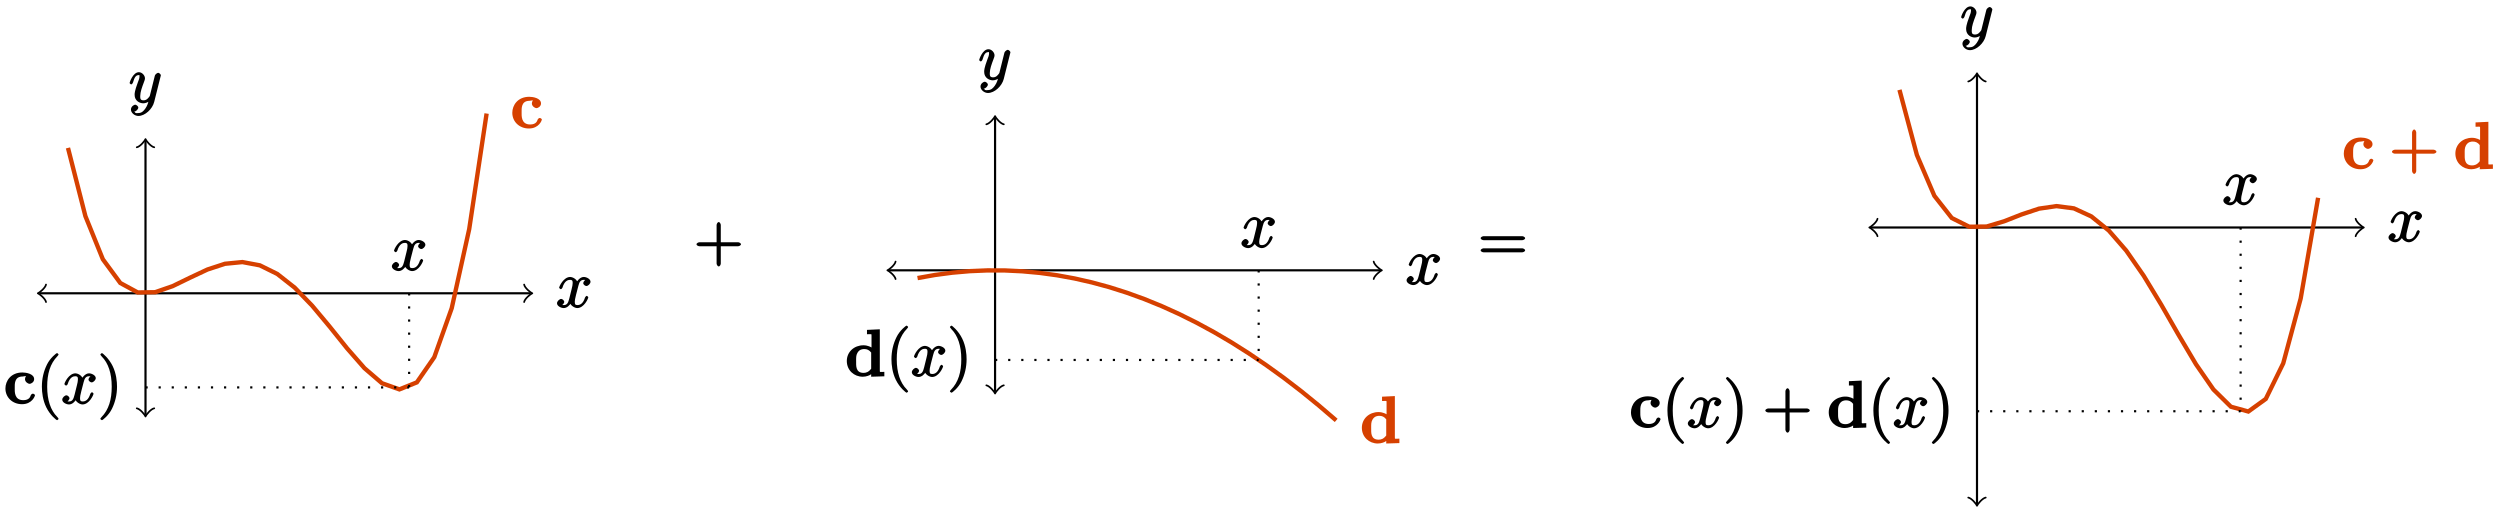
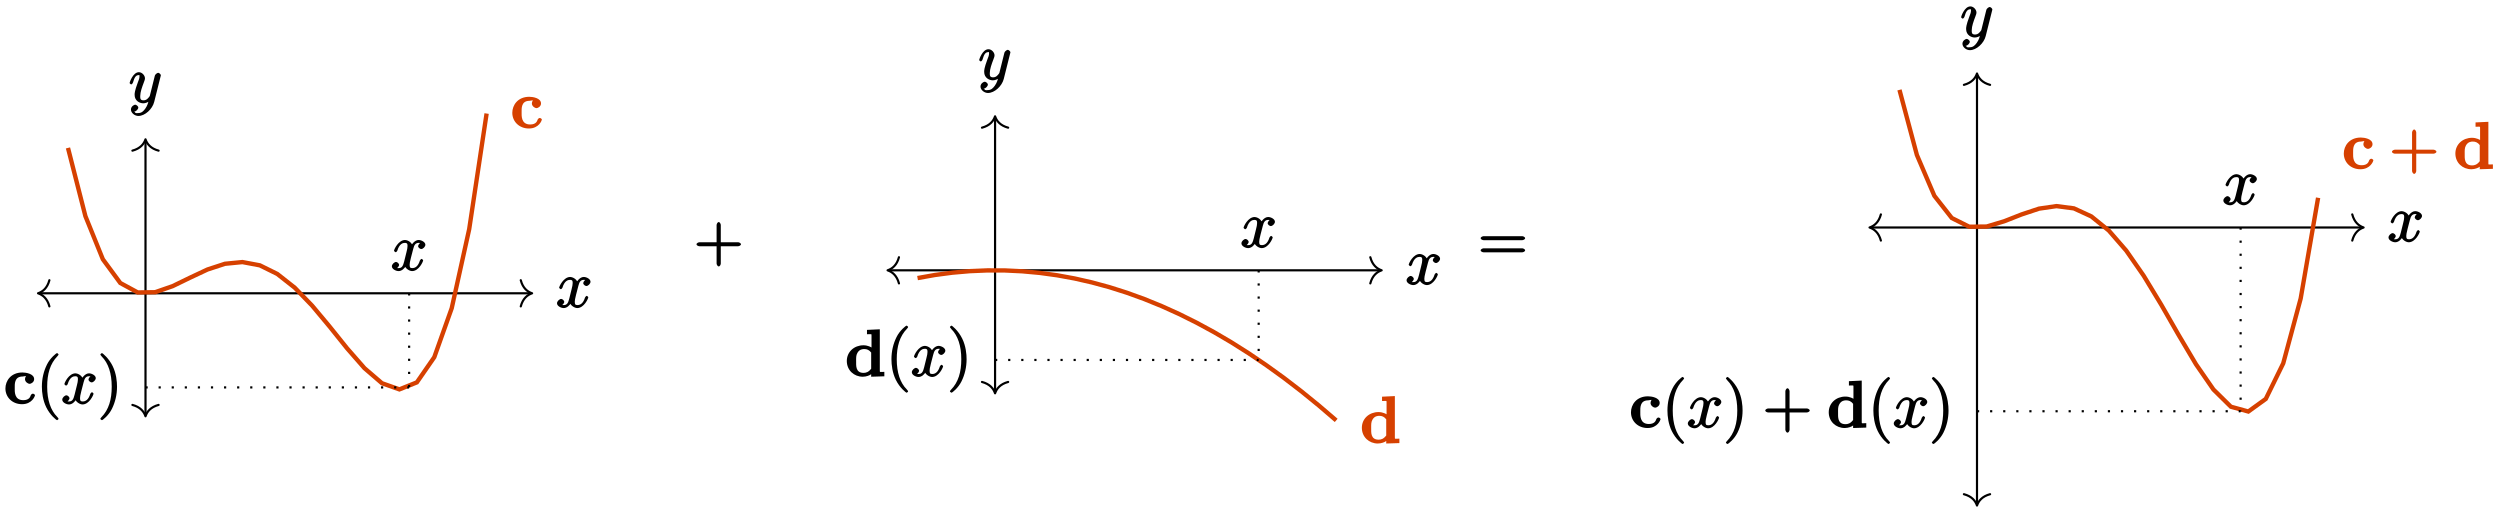
<svg xmlns="http://www.w3.org/2000/svg" xmlns:xlink="http://www.w3.org/1999/xlink" width="457pt" height="94pt" viewBox="0 0 457 94" version="1.1">
  <defs>
    <g>
      <symbol overflow="visible" id="glyph0-0">
        <path style="stroke:none;" d="" />
      </symbol>
      <symbol overflow="visible" id="glyph0-1">
        <path style="stroke:none;" d="M 5.672 -5.172 C 5.281 -5.109 4.969 -4.656 4.969 -4.438 C 4.969 -4.141 5.359 -3.906 5.531 -3.906 C 5.891 -3.906 6.297 -4.359 6.297 -4.688 C 6.297 -5.188 5.562 -5.562 5.062 -5.562 C 4.344 -5.562 3.766 -4.703 3.656 -4.469 L 3.984 -4.469 C 3.703 -5.359 2.812 -5.562 2.594 -5.562 C 1.375 -5.562 0.562 -3.844 0.562 -3.578 C 0.562 -3.531 0.781 -3.328 0.859 -3.328 C 0.953 -3.328 1.094 -3.438 1.156 -3.578 C 1.562 -4.922 2.219 -5.031 2.562 -5.031 C 3.094 -5.031 3.031 -4.672 3.031 -4.391 C 3.031 -4.125 2.969 -3.844 2.828 -3.281 L 2.422 -1.641 C 2.234 -0.922 2.062 -0.422 1.422 -0.422 C 1.359 -0.422 1.172 -0.375 0.922 -0.531 L 0.812 -0.281 C 1.25 -0.359 1.5 -0.859 1.5 -1 C 1.5 -1.25 1.156 -1.547 0.938 -1.547 C 0.641 -1.547 0.172 -1.141 0.172 -0.75 C 0.172 -0.25 0.891 0.125 1.406 0.125 C 1.984 0.125 2.5 -0.375 2.75 -0.859 L 2.469 -0.969 C 2.672 -0.266 3.438 0.125 3.875 0.125 C 5.094 0.125 5.891 -1.594 5.891 -1.859 C 5.891 -1.906 5.688 -2.109 5.625 -2.109 C 5.516 -2.109 5.328 -1.906 5.297 -1.812 C 4.969 -0.75 4.453 -0.422 3.906 -0.422 C 3.484 -0.422 3.422 -0.578 3.422 -1.062 C 3.422 -1.328 3.469 -1.516 3.656 -2.312 L 4.078 -3.938 C 4.25 -4.656 4.5 -5.031 5.062 -5.031 C 5.078 -5.031 5.297 -5.062 5.547 -4.906 Z M 5.672 -5.172 " />
      </symbol>
      <symbol overflow="visible" id="glyph0-2">
        <path style="stroke:none;" d="M 3.031 1.094 C 2.703 1.547 2.359 1.906 1.766 1.906 C 1.625 1.906 1.203 2.031 1.109 1.703 C 0.906 1.641 0.969 1.641 0.984 1.641 C 1.344 1.641 1.75 1.188 1.75 0.906 C 1.75 0.641 1.359 0.375 1.188 0.375 C 0.984 0.375 0.406 0.688 0.406 1.266 C 0.406 1.875 1.094 2.438 1.766 2.438 C 2.969 2.438 4.328 1.188 4.656 -0.125 L 5.828 -4.797 C 5.844 -4.859 5.875 -4.922 5.875 -5 C 5.875 -5.172 5.562 -5.453 5.391 -5.453 C 5.281 -5.453 4.859 -5.25 4.766 -4.891 L 3.891 -1.375 C 3.828 -1.156 3.875 -1.25 3.781 -1.109 C 3.531 -0.781 3.266 -0.422 2.688 -0.422 C 2.016 -0.422 2.109 -0.922 2.109 -1.25 C 2.109 -1.922 2.438 -2.844 2.766 -3.703 C 2.891 -4.047 2.969 -4.219 2.969 -4.453 C 2.969 -4.953 2.453 -5.562 1.859 -5.562 C 0.766 -5.562 0.156 -3.688 0.156 -3.578 C 0.156 -3.531 0.375 -3.328 0.453 -3.328 C 0.562 -3.328 0.734 -3.531 0.781 -3.688 C 1.062 -4.703 1.359 -5.031 1.828 -5.031 C 1.938 -5.031 1.969 -5.172 1.969 -4.781 C 1.969 -4.469 1.844 -4.125 1.656 -3.672 C 1.078 -2.109 1.078 -1.703 1.078 -1.422 C 1.078 -0.281 2.062 0.125 2.656 0.125 C 3 0.125 3.531 -0.031 3.844 -0.344 L 3.688 -0.516 C 3.516 0.141 3.438 0.5 3.031 1.094 Z M 3.031 1.094 " />
      </symbol>
      <symbol overflow="visible" id="glyph1-0">
        <path style="stroke:none;" d="" />
      </symbol>
      <symbol overflow="visible" id="glyph1-1">
        <path style="stroke:none;" d="M 5.719 -1.547 C 5.719 -1.688 5.469 -1.844 5.344 -1.844 C 5.156 -1.844 5 -1.672 4.938 -1.531 C 4.859 -1.297 4.672 -0.656 3.578 -0.656 C 1.891 -0.656 2.016 -2.312 2.016 -2.859 C 2.016 -3.562 1.906 -4.984 3.469 -4.984 C 3.547 -4.984 4.109 -5.109 4.109 -5.047 C 4.109 -5.031 4.141 -5.125 4.109 -5.109 C 4.078 -5.078 3.891 -4.797 3.891 -4.5 C 3.891 -4 4.438 -3.641 4.734 -3.641 C 4.984 -3.641 5.562 -3.938 5.562 -4.5 C 5.562 -5.484 4.062 -5.719 3.422 -5.719 C 1.297 -5.719 0.312 -4.172 0.312 -2.797 C 0.312 -1.172 1.594 0.078 3.344 0.078 C 5.219 0.078 5.719 -1.453 5.719 -1.547 Z M 5.719 -1.547 " />
      </symbol>
      <symbol overflow="visible" id="glyph1-2">
        <path style="stroke:none;" d="M 4 -8.344 L 4 -7.688 C 4.891 -7.688 4.828 -7.828 4.828 -7.359 L 4.828 -5.266 C 4.812 -5.281 4.188 -5.672 3.359 -5.672 C 1.656 -5.672 0.312 -4.469 0.312 -2.797 C 0.312 -1.094 1.641 0.078 3.234 0.078 C 3.891 0.078 4.547 -0.188 4.766 -0.391 L 4.766 0.078 L 7.172 0 L 7.172 -0.812 C 6.297 -0.812 6.344 -0.656 6.344 -1.125 L 6.344 -8.594 L 4 -8.484 Z M 4.812 -1.453 C 4.297 -0.734 3.797 -0.625 3.375 -0.625 C 1.891 -0.625 2.016 -1.984 2.016 -2.766 C 2.016 -3.328 1.984 -3.828 2.25 -4.281 C 2.625 -4.953 3.234 -4.984 3.5 -4.984 C 4 -4.984 4.406 -4.812 4.766 -4.344 L 4.766 -1.406 Z M 4.812 -1.453 " />
      </symbol>
      <symbol overflow="visible" id="glyph2-0">
        <path style="stroke:none;" d="" />
      </symbol>
      <symbol overflow="visible" id="glyph2-1">
        <path style="stroke:none;" d="M 4.047 2.766 C 4.047 2.719 4 2.594 3.797 2.391 C 2.594 1.188 1.969 -0.688 1.969 -3.125 C 1.969 -5.438 2.484 -7.328 3.875 -8.734 C 4 -8.844 4.047 -8.984 4.047 -9.016 C 4.047 -9.078 3.828 -9.266 3.781 -9.266 C 3.625 -9.266 2.516 -8.359 1.938 -7.188 C 1.328 -5.969 1 -4.594 1 -3.125 C 1 -2.062 1.172 -0.641 1.797 0.641 C 2.5 2.078 3.641 3 3.781 3 C 3.828 3 4.047 2.828 4.047 2.766 Z M 4.047 2.766 " />
      </symbol>
      <symbol overflow="visible" id="glyph2-2">
        <path style="stroke:none;" d="M 3.531 -3.125 C 3.531 -4.031 3.406 -5.516 2.734 -6.891 C 2.031 -8.328 0.891 -9.266 0.766 -9.266 C 0.719 -9.266 0.484 -9.078 0.484 -9.016 C 0.484 -8.984 0.531 -8.844 0.734 -8.641 C 1.938 -7.438 2.562 -5.562 2.562 -3.125 C 2.562 -0.812 2.047 1.078 0.656 2.484 C 0.531 2.594 0.484 2.719 0.484 2.766 C 0.484 2.828 0.719 3 0.766 3 C 0.922 3 2.016 2.109 2.594 0.938 C 3.203 -0.281 3.531 -1.688 3.531 -3.125 Z M 3.531 -3.125 " />
      </symbol>
      <symbol overflow="visible" id="glyph2-3">
        <path style="stroke:none;" d="M 4.766 -2.766 L 8.062 -2.766 C 8.234 -2.766 8.609 -2.906 8.609 -3.125 C 8.609 -3.344 8.25 -3.5 8.062 -3.5 L 4.922 -3.5 L 4.922 -6.641 C 4.922 -6.812 4.766 -7.188 4.547 -7.188 C 4.328 -7.188 4.156 -6.828 4.156 -6.641 L 4.156 -3.5 L 1.031 -3.5 C 0.859 -3.5 0.484 -3.344 0.484 -3.125 C 0.484 -2.906 0.844 -2.766 1.031 -2.766 L 4.156 -2.766 L 4.156 0.391 C 4.156 0.562 4.328 0.922 4.547 0.922 C 4.766 0.922 4.922 0.578 4.922 0.391 L 4.922 -2.766 Z M 4.766 -2.766 " />
      </symbol>
      <symbol overflow="visible" id="glyph3-0">
        <path style="stroke:none;" d="" />
      </symbol>
      <symbol overflow="visible" id="glyph3-1">
        <path style="stroke:none;" d="M 8.609 -3.125 C 8.609 -3.344 8.25 -3.5 8.062 -3.5 L 4.922 -3.5 L 4.922 -6.641 C 4.922 -6.812 4.766 -7.188 4.547 -7.188 C 4.328 -7.188 4.156 -6.828 4.156 -6.641 L 4.156 -3.5 L 1.031 -3.5 C 0.859 -3.5 0.484 -3.344 0.484 -3.125 C 0.484 -2.906 0.844 -2.766 1.031 -2.766 L 4.156 -2.766 L 4.156 0.391 C 4.156 0.562 4.328 0.922 4.547 0.922 C 4.766 0.922 4.922 0.578 4.922 0.391 L 4.922 -2.766 L 8.062 -2.766 C 8.234 -2.766 8.609 -2.906 8.609 -3.125 Z M 8.609 -3.125 " />
      </symbol>
      <symbol overflow="visible" id="glyph3-2">
        <path style="stroke:none;" d="M 8.609 -4.234 C 8.609 -4.453 8.25 -4.609 8.062 -4.609 L 1.031 -4.609 C 0.859 -4.609 0.484 -4.453 0.484 -4.25 C 0.484 -4.016 0.844 -3.875 1.031 -3.875 L 8.062 -3.875 C 8.234 -3.875 8.609 -4.016 8.609 -4.234 Z M 8.609 -2.016 C 8.609 -2.234 8.25 -2.391 8.062 -2.391 L 1.031 -2.391 C 0.859 -2.391 0.484 -2.234 0.484 -2.016 C 0.484 -1.797 0.844 -1.656 1.031 -1.656 L 8.062 -1.656 C 8.234 -1.656 8.609 -1.797 8.609 -2.016 Z M 8.609 -2.016 " />
      </symbol>
    </g>
  </defs>
  <g id="surface1">
-     <path style="fill:none;stroke-width:0.399;stroke-linecap:butt;stroke-linejoin:miter;stroke:rgb(0%,0%,0%);stroke-opacity:1;stroke-miterlimit:10;" d="M -19.383 0.002 L 70.41 0.002 " transform="matrix(1,0,0,-1,26.598,53.615)" />
-     <path style="fill:none;stroke-width:0.319;stroke-linecap:round;stroke-linejoin:round;stroke:rgb(0%,0%,0%);stroke-opacity:1;stroke-miterlimit:10;" d="M -1.197 1.596 C -1.095 0.994 -0.001 0.1 0.3 -0.002 C -0.001 -0.099 -1.095 -0.998 -1.197 -1.595 " transform="matrix(-1,0,0,1,7.21362,53.615)" />
-     <path style="fill:none;stroke-width:0.319;stroke-linecap:round;stroke-linejoin:round;stroke:rgb(0%,0%,0%);stroke-opacity:1;stroke-miterlimit:10;" d="M -1.194 1.595 C -1.097 0.998 0.001 0.099 0.298 0.002 C 0.001 -0.1 -1.097 -0.994 -1.194 -1.596 " transform="matrix(1,0,0,-1,97.00674,53.615)" />
+     <path style="fill:none;stroke-width:0.399;stroke-linecap:butt;stroke-linejoin:miter;stroke:rgb(0%,0%,0%);stroke-opacity:1;stroke-miterlimit:10;" d="M -19.446 0.002 L 70.468 0.002 " transform="matrix(1,0,0,-1,26.598,53.615)" />
+     <path style="fill:none;stroke-width:0.399;stroke-linecap:round;stroke-linejoin:round;stroke:rgb(0%,0%,0%);stroke-opacity:1;stroke-miterlimit:10;" d="M -2.073 2.393 C -1.694 0.955 -0.85 0.28 0.001 -0.002 C -0.85 -0.279 -1.694 -0.955 -2.073 -2.392 " transform="matrix(-1,0,0,1,6.95458,53.615)" />
+     <path style="fill:none;stroke-width:0.399;stroke-linecap:round;stroke-linejoin:round;stroke:rgb(0%,0%,0%);stroke-opacity:1;stroke-miterlimit:10;" d="M -2.07 2.392 C -1.695 0.955 -0.852 0.279 -0 0.002 C -0.852 -0.28 -1.695 -0.955 -2.07 -2.393 " transform="matrix(1,0,0,-1,97.26576,53.615)" />
    <g style="fill:rgb(0%,0%,0%);fill-opacity:1;">
      <use xlink:href="#glyph0-1" x="101.649" y="56.189" />
    </g>
-     <path style="fill:none;stroke-width:0.399;stroke-linecap:butt;stroke-linejoin:miter;stroke:rgb(0%,0%,0%);stroke-opacity:1;stroke-miterlimit:10;" d="M -0 -22.221 L -0 27.888 " transform="matrix(1,0,0,-1,26.598,53.615)" />
-     <path style="fill:none;stroke-width:0.319;stroke-linecap:round;stroke-linejoin:round;stroke:rgb(0%,0%,0%);stroke-opacity:1;stroke-miterlimit:10;" d="M -1.194 1.593 C -1.096 0.996 0.002 0.101 0.299 -0 C 0.002 -0.098 -1.096 -0.996 -1.194 -1.594 " transform="matrix(0,1,1,0,26.598,75.83424)" />
-     <path style="fill:none;stroke-width:0.319;stroke-linecap:round;stroke-linejoin:round;stroke:rgb(0%,0%,0%);stroke-opacity:1;stroke-miterlimit:10;" d="M -1.195 1.594 C -1.098 0.996 -0 0.098 0.301 0 C -0 -0.101 -1.098 -0.996 -1.195 -1.593 " transform="matrix(0,-1,-1,0,26.598,25.72648)" />
+     <path style="fill:none;stroke-width:0.399;stroke-linecap:butt;stroke-linejoin:miter;stroke:rgb(0%,0%,0%);stroke-opacity:1;stroke-miterlimit:10;" d="M -0 -22.28 L -0 27.947 " transform="matrix(1,0,0,-1,26.598,53.615)" />
+     <path style="fill:none;stroke-width:0.399;stroke-linecap:round;stroke-linejoin:round;stroke:rgb(0%,0%,0%);stroke-opacity:1;stroke-miterlimit:10;" d="M -2.074 2.39 C -1.695 0.957 -0.851 0.277 0 -0 C -0.851 -0.278 -1.695 -0.957 -2.074 -2.391 " transform="matrix(0,1,1,0,26.598,76.09326)" />
+     <path style="fill:none;stroke-width:0.399;stroke-linecap:round;stroke-linejoin:round;stroke:rgb(0%,0%,0%);stroke-opacity:1;stroke-miterlimit:10;" d="M -2.072 2.391 C -1.693 0.957 -0.849 0.278 -0.001 0 C -0.849 -0.277 -1.693 -0.957 -2.072 -2.39 " transform="matrix(0,-1,-1,0,26.598,25.46745)" />
    <g style="fill:rgb(0%,0%,0%);fill-opacity:1;">
      <use xlink:href="#glyph0-2" x="23.53" y="18.76" />
    </g>
    <path style="fill:none;stroke-width:0.797;stroke-linecap:butt;stroke-linejoin:miter;stroke:rgb(83.922%,25.098%,0%);stroke-opacity:1;stroke-miterlimit:10;" d="M -14.172 26.576 L -10.985 14.099 L -7.797 6.22 L -4.606 1.881 L -1.418 0.154 L 1.769 0.201 L 4.957 1.306 L 8.148 2.857 L 11.336 4.353 L 14.523 5.396 L 17.715 5.709 L 20.902 5.111 L 24.09 3.537 L 27.281 1.025 L 30.468 -2.268 L 33.656 -6.084 L 36.843 -10.053 L 40.035 -13.697 L 43.222 -16.436 L 46.41 -17.565 L 49.601 -16.283 L 52.789 -11.678 L 55.976 -2.721 L 59.168 11.709 L 62.355 32.861 " transform="matrix(1,0,0,-1,26.598,53.615)" />
-     <g style="fill:rgb(83.922%,25.098%,0%);fill-opacity:1;">
+     <g style="fill:rgb(83.899%,25.099%,0%);fill-opacity:1;">
      <use xlink:href="#glyph1-1" x="93.336" y="23.411" />
    </g>
    <path style="fill:none;stroke-width:0.399;stroke-linecap:butt;stroke-linejoin:miter;stroke:rgb(0%,0%,0%);stroke-opacity:1;stroke-dasharray:0.399,1.993;stroke-miterlimit:10;" d="M 48.191 0.002 L 48.191 -17.205 " transform="matrix(1,0,0,-1,26.598,53.615)" />
    <g style="fill:rgb(0%,0%,0%);fill-opacity:1;">
      <use xlink:href="#glyph0-1" x="71.461" y="49.431" />
    </g>
    <path style="fill:none;stroke-width:0.399;stroke-linecap:butt;stroke-linejoin:miter;stroke:rgb(0%,0%,0%);stroke-opacity:1;stroke-dasharray:0.399,1.993;stroke-miterlimit:10;" d="M -0 -17.205 L 48.191 -17.205 " transform="matrix(1,0,0,-1,26.598,53.615)" />
    <g style="fill:rgb(0%,0%,0%);fill-opacity:1;">
      <use xlink:href="#glyph1-1" x="0.679" y="73.808" />
    </g>
    <g style="fill:rgb(0%,0%,0%);fill-opacity:1;">
      <use xlink:href="#glyph2-1" x="6.656" y="73.808" />
    </g>
    <g style="fill:rgb(0%,0%,0%);fill-opacity:1;">
      <use xlink:href="#glyph0-1" x="11.209" y="73.808" />
    </g>
    <g style="fill:rgb(0%,0%,0%);fill-opacity:1;">
      <use xlink:href="#glyph2-2" x="17.861" y="73.808" />
    </g>
    <g style="fill:rgb(0%,0%,0%);fill-opacity:1;">
      <use xlink:href="#glyph3-1" x="126.838" y="47.781" />
    </g>
-     <path style="fill:none;stroke-width:0.399;stroke-linecap:butt;stroke-linejoin:miter;stroke:rgb(0%,0%,0%);stroke-opacity:1;stroke-miterlimit:10;" d="M -19.386 0.001 L 70.411 0.001 " transform="matrix(1,0,0,-1,181.898,49.415)" />
-     <path style="fill:none;stroke-width:0.319;stroke-linecap:round;stroke-linejoin:round;stroke:rgb(0%,0%,0%);stroke-opacity:1;stroke-miterlimit:10;" d="M -1.197 1.593 C -1.096 0.995 0.002 0.101 0.299 -0.001 C 0.002 -0.099 -1.096 -0.997 -1.197 -1.595 " transform="matrix(-1,0,0,1,162.5136,49.415)" />
-     <path style="fill:none;stroke-width:0.319;stroke-linecap:round;stroke-linejoin:round;stroke:rgb(0%,0%,0%);stroke-opacity:1;stroke-miterlimit:10;" d="M -1.197 1.595 C -1.096 0.997 0.002 0.099 0.299 0.001 C 0.002 -0.101 -1.096 -0.995 -1.197 -1.593 " transform="matrix(1,0,0,-1,252.3067,49.415)" />
+     <path style="fill:none;stroke-width:0.399;stroke-linecap:butt;stroke-linejoin:miter;stroke:rgb(0%,0%,0%);stroke-opacity:1;stroke-miterlimit:10;" d="M -19.445 0.001 L 70.469 0.001 " transform="matrix(1,0,0,-1,181.898,49.415)" />
+     <path style="fill:none;stroke-width:0.399;stroke-linecap:round;stroke-linejoin:round;stroke:rgb(0%,0%,0%);stroke-opacity:1;stroke-miterlimit:10;" d="M -2.074 2.39 C -1.695 0.956 -0.851 0.28 0.001 -0.001 C -0.851 -0.278 -1.695 -0.958 -2.074 -2.392 " transform="matrix(-1,0,0,1,162.2546,49.415)" />
+     <path style="fill:none;stroke-width:0.399;stroke-linecap:round;stroke-linejoin:round;stroke:rgb(0%,0%,0%);stroke-opacity:1;stroke-miterlimit:10;" d="M -2.074 2.392 C -1.695 0.958 -0.851 0.278 0.001 0.001 C -0.851 -0.28 -1.695 -0.956 -2.074 -2.39 " transform="matrix(1,0,0,-1,252.5658,49.415)" />
    <g style="fill:rgb(0%,0%,0%);fill-opacity:1;">
      <use xlink:href="#glyph0-1" x="256.949" y="51.989" />
    </g>
-     <path style="fill:none;stroke-width:0.399;stroke-linecap:butt;stroke-linejoin:miter;stroke:rgb(0%,0%,0%);stroke-opacity:1;stroke-miterlimit:10;" d="M 0 -22.218 L 0 27.888 " transform="matrix(1,0,0,-1,181.898,49.415)" />
-     <path style="fill:none;stroke-width:0.319;stroke-linecap:round;stroke-linejoin:round;stroke:rgb(0%,0%,0%);stroke-opacity:1;stroke-miterlimit:10;" d="M -1.197 1.594 C -1.095 0.997 -0.001 0.098 0.299 0 C -0.001 -0.101 -1.095 -0.996 -1.197 -1.593 " transform="matrix(0,1,1,0,181.898,71.63424)" />
-     <path style="fill:none;stroke-width:0.319;stroke-linecap:round;stroke-linejoin:round;stroke:rgb(0%,0%,0%);stroke-opacity:1;stroke-miterlimit:10;" d="M -1.196 1.593 C -1.095 0.996 -0.001 0.101 0.3 -0 C -0.001 -0.098 -1.095 -0.997 -1.196 -1.594 " transform="matrix(0,-1,-1,0,181.898,21.52648)" />
+     <path style="fill:none;stroke-width:0.399;stroke-linecap:butt;stroke-linejoin:miter;stroke:rgb(0%,0%,0%);stroke-opacity:1;stroke-miterlimit:10;" d="M 0 -22.28 L 0 27.95 " transform="matrix(1,0,0,-1,181.898,49.415)" />
+     <path style="fill:none;stroke-width:0.399;stroke-linecap:round;stroke-linejoin:round;stroke:rgb(0%,0%,0%);stroke-opacity:1;stroke-miterlimit:10;" d="M -2.073 2.391 C -1.694 0.957 -0.85 0.278 0.001 0 C -0.85 -0.281 -1.694 -0.957 -2.073 -2.39 " transform="matrix(0,1,1,0,181.898,71.89326)" />
+     <path style="fill:none;stroke-width:0.399;stroke-linecap:round;stroke-linejoin:round;stroke:rgb(0%,0%,0%);stroke-opacity:1;stroke-miterlimit:10;" d="M -2.072 2.39 C -1.693 0.957 -0.85 0.281 0.002 -0 C -0.85 -0.278 -1.693 -0.957 -2.072 -2.391 " transform="matrix(0,-1,-1,0,181.898,21.26745)" />
    <g style="fill:rgb(0%,0%,0%);fill-opacity:1;">
      <use xlink:href="#glyph0-2" x="178.83" y="14.56" />
    </g>
    <path style="fill:none;stroke-width:0.797;stroke-linecap:butt;stroke-linejoin:miter;stroke:rgb(83.922%,25.098%,0%);stroke-opacity:1;stroke-miterlimit:10;" d="M -14.171 -1.417 L -10.984 -0.851 L -7.796 -0.429 L -4.609 -0.151 L -1.418 -0.015 L 1.77 -0.022 L 4.957 -0.175 L 8.149 -0.468 L 11.336 -0.905 L 14.524 -1.487 L 17.711 -2.214 L 20.903 -3.081 L 24.09 -4.093 L 27.278 -5.249 L 30.469 -6.55 L 33.657 -7.991 L 36.844 -9.577 L 40.036 -11.308 L 43.223 -13.179 L 46.411 -15.198 L 49.598 -17.358 L 52.789 -19.659 L 55.977 -22.108 L 59.164 -24.698 L 62.356 -27.433 " transform="matrix(1,0,0,-1,181.898,49.415)" />
-     <g style="fill:rgb(83.922%,25.098%,0%);fill-opacity:1;">
+     <g style="fill:rgb(83.899%,25.099%,0%);fill-opacity:1;">
      <use xlink:href="#glyph1-2" x="248.636" y="80.997" />
    </g>
    <path style="fill:none;stroke-width:0.399;stroke-linecap:butt;stroke-linejoin:miter;stroke:rgb(0%,0%,0%);stroke-opacity:1;stroke-dasharray:0.399,1.993;stroke-miterlimit:10;" d="M 48.188 0.001 L 48.188 -16.386 " transform="matrix(1,0,0,-1,181.898,49.415)" />
    <g style="fill:rgb(0%,0%,0%);fill-opacity:1;">
      <use xlink:href="#glyph0-1" x="226.761" y="45.231" />
    </g>
    <path style="fill:none;stroke-width:0.399;stroke-linecap:butt;stroke-linejoin:miter;stroke:rgb(0%,0%,0%);stroke-opacity:1;stroke-dasharray:0.399,1.993;stroke-miterlimit:10;" d="M 0 -16.386 L 48.188 -16.386 " transform="matrix(1,0,0,-1,181.898,49.415)" />
    <g style="fill:rgb(0%,0%,0%);fill-opacity:1;">
      <use xlink:href="#glyph1-2" x="154.485" y="68.788" />
    </g>
    <g style="fill:rgb(0%,0%,0%);fill-opacity:1;">
      <use xlink:href="#glyph2-1" x="161.957" y="68.788" />
    </g>
    <g style="fill:rgb(0%,0%,0%);fill-opacity:1;">
      <use xlink:href="#glyph0-1" x="166.51" y="68.788" />
    </g>
    <g style="fill:rgb(0%,0%,0%);fill-opacity:1;">
      <use xlink:href="#glyph2-2" x="173.162" y="68.788" />
    </g>
    <g style="fill:rgb(0%,0%,0%);fill-opacity:1;">
      <use xlink:href="#glyph3-2" x="270.183" y="47.781" />
    </g>
-     <path style="fill:none;stroke-width:0.399;stroke-linecap:butt;stroke-linejoin:miter;stroke:rgb(0%,0%,0%);stroke-opacity:1;stroke-miterlimit:10;" d="M -19.384 0.001 L 70.409 0.001 " transform="matrix(1,0,0,-1,361.396,41.587)" />
-     <path style="fill:none;stroke-width:0.319;stroke-linecap:round;stroke-linejoin:round;stroke:rgb(0%,0%,0%);stroke-opacity:1;stroke-miterlimit:10;" d="M -1.195 1.593 C -1.098 0.995 -0 0.101 0.301 -0.001 C -0 -0.099 -1.098 -0.997 -1.195 -1.595 " transform="matrix(-1,0,0,1,342.0116,41.587)" />
-     <path style="fill:none;stroke-width:0.319;stroke-linecap:round;stroke-linejoin:round;stroke:rgb(0%,0%,0%);stroke-opacity:1;stroke-miterlimit:10;" d="M -1.195 1.595 C -1.098 0.997 -0 0.099 0.301 0.001 C -0 -0.101 -1.098 -0.995 -1.195 -1.593 " transform="matrix(1,0,0,-1,431.8047,41.587)" />
+     <path style="fill:none;stroke-width:0.399;stroke-linecap:butt;stroke-linejoin:miter;stroke:rgb(0%,0%,0%);stroke-opacity:1;stroke-miterlimit:10;" d="M -19.443 0.001 L 70.467 0.001 " transform="matrix(1,0,0,-1,361.396,41.587)" />
+     <path style="fill:none;stroke-width:0.399;stroke-linecap:round;stroke-linejoin:round;stroke:rgb(0%,0%,0%);stroke-opacity:1;stroke-miterlimit:10;" d="M -2.072 2.39 C -1.693 0.956 -0.849 0.28 -0.001 -0.001 C -0.849 -0.278 -1.693 -0.958 -2.072 -2.392 " transform="matrix(-1,0,0,1,341.7526,41.587)" />
+     <path style="fill:none;stroke-width:0.399;stroke-linecap:round;stroke-linejoin:round;stroke:rgb(0%,0%,0%);stroke-opacity:1;stroke-miterlimit:10;" d="M -2.072 2.392 C -1.693 0.958 -0.849 0.278 -0.001 0.001 C -0.849 -0.28 -1.693 -0.956 -2.072 -2.39 " transform="matrix(1,0,0,-1,432.0638,41.587)" />
    <g style="fill:rgb(0%,0%,0%);fill-opacity:1;">
      <use xlink:href="#glyph0-1" x="436.447" y="44.161" />
    </g>
-     <path style="fill:none;stroke-width:0.399;stroke-linecap:butt;stroke-linejoin:miter;stroke:rgb(0%,0%,0%);stroke-opacity:1;stroke-miterlimit:10;" d="M -0.001 -50.565 L -0.001 27.888 " transform="matrix(1,0,0,-1,361.396,41.587)" />
-     <path style="fill:none;stroke-width:0.319;stroke-linecap:round;stroke-linejoin:round;stroke:rgb(0%,0%,0%);stroke-opacity:1;stroke-miterlimit:10;" d="M -1.196 1.592 C -1.094 0.995 -0.001 0.1 0.3 -0.001 C -0.001 -0.099 -1.094 -0.998 -1.196 -1.595 " transform="matrix(0,1,1,0,361.396,92.15304)" />
-     <path style="fill:none;stroke-width:0.319;stroke-linecap:round;stroke-linejoin:round;stroke:rgb(0%,0%,0%);stroke-opacity:1;stroke-miterlimit:10;" d="M -1.196 1.595 C -1.094 0.998 -0.001 0.099 0.3 0.001 C -0.001 -0.1 -1.094 -0.995 -1.196 -1.592 " transform="matrix(0,-1,-1,0,361.396,13.69848)" />
+     <path style="fill:none;stroke-width:0.399;stroke-linecap:butt;stroke-linejoin:miter;stroke:rgb(0%,0%,0%);stroke-opacity:1;stroke-miterlimit:10;" d="M -0.001 -50.624 L -0.001 27.946 " transform="matrix(1,0,0,-1,361.396,41.587)" />
+     <path style="fill:none;stroke-width:0.399;stroke-linecap:round;stroke-linejoin:round;stroke:rgb(0%,0%,0%);stroke-opacity:1;stroke-miterlimit:10;" d="M -2.072 2.389 C -1.693 0.956 -0.85 0.28 -0.002 -0.001 C -0.85 -0.279 -1.693 -0.955 -2.072 -2.392 " transform="matrix(0,1,1,0,361.396,92.41207)" />
+     <path style="fill:none;stroke-width:0.399;stroke-linecap:round;stroke-linejoin:round;stroke:rgb(0%,0%,0%);stroke-opacity:1;stroke-miterlimit:10;" d="M -2.072 2.392 C -1.693 0.955 -0.85 0.279 0.002 0.001 C -0.85 -0.28 -1.693 -0.956 -2.072 -2.389 " transform="matrix(0,-1,-1,0,361.396,13.43945)" />
    <g style="fill:rgb(0%,0%,0%);fill-opacity:1;">
      <use xlink:href="#glyph0-2" x="358.328" y="6.732" />
    </g>
    <path style="fill:none;stroke-width:0.797;stroke-linecap:butt;stroke-linejoin:miter;stroke:rgb(83.922%,25.098%,0%);stroke-opacity:1;stroke-miterlimit:10;" d="M -14.173 25.157 L -10.986 13.247 L -7.794 5.79 L -4.607 1.732 L -1.419 0.138 L 1.768 0.177 L 4.959 1.134 L 8.147 2.388 L 11.334 3.446 L 14.526 3.911 L 17.713 3.497 L 20.901 2.028 L 24.092 -0.558 L 27.28 -4.226 L 30.467 -8.815 L 33.655 -14.073 L 36.846 -19.632 L 40.034 -25.007 L 43.221 -29.616 L 46.413 -32.761 L 49.6 -33.64 L 52.788 -31.335 L 55.979 -24.827 L 59.166 -12.987 L 62.354 5.431 " transform="matrix(1,0,0,-1,361.396,41.587)" />
-     <g style="fill:rgb(83.922%,25.098%,0%);fill-opacity:1;">
+     <g style="fill:rgb(83.899%,25.099%,0%);fill-opacity:1;">
      <use xlink:href="#glyph1-1" x="428.134" y="30.861" />
    </g>
-     <g style="fill:rgb(83.922%,25.098%,0%);fill-opacity:1;">
+     <g style="fill:rgb(83.899%,25.099%,0%);fill-opacity:1;">
      <use xlink:href="#glyph2-3" x="436.768" y="30.861" />
    </g>
-     <g style="fill:rgb(83.922%,25.098%,0%);fill-opacity:1;">
+     <g style="fill:rgb(83.899%,25.099%,0%);fill-opacity:1;">
      <use xlink:href="#glyph1-2" x="448.53" y="30.861" />
    </g>
    <path style="fill:none;stroke-width:0.399;stroke-linecap:butt;stroke-linejoin:miter;stroke:rgb(0%,0%,0%);stroke-opacity:1;stroke-dasharray:0.399,1.993;stroke-miterlimit:10;" d="M 48.19 0.001 L 48.19 -33.589 " transform="matrix(1,0,0,-1,361.396,41.587)" />
    <g style="fill:rgb(0%,0%,0%);fill-opacity:1;">
      <use xlink:href="#glyph0-1" x="406.259" y="37.403" />
    </g>
    <path style="fill:none;stroke-width:0.399;stroke-linecap:butt;stroke-linejoin:miter;stroke:rgb(0%,0%,0%);stroke-opacity:1;stroke-dasharray:0.399,1.993;stroke-miterlimit:10;" d="M -0.001 -33.589 L 48.19 -33.589 " transform="matrix(1,0,0,-1,361.396,41.587)" />
    <g style="fill:rgb(0%,0%,0%);fill-opacity:1;">
      <use xlink:href="#glyph1-1" x="297.83" y="78.164" />
    </g>
    <g style="fill:rgb(0%,0%,0%);fill-opacity:1;">
      <use xlink:href="#glyph2-1" x="303.808" y="78.164" />
    </g>
    <g style="fill:rgb(0%,0%,0%);fill-opacity:1;">
      <use xlink:href="#glyph0-1" x="308.36" y="78.164" />
    </g>
    <g style="fill:rgb(0%,0%,0%);fill-opacity:1;">
      <use xlink:href="#glyph2-2" x="315.012" y="78.164" />
    </g>
    <g style="fill:rgb(0%,0%,0%);fill-opacity:1;">
-       <use xlink:href="#glyph2-3" x="322.219" y="78.164" />
+       <use xlink:href="#glyph2-3" x="322.209" y="78.164" />
    </g>
    <g style="fill:rgb(0%,0%,0%);fill-opacity:1;">
      <use xlink:href="#glyph1-2" x="333.982" y="78.164" />
    </g>
    <g style="fill:rgb(0%,0%,0%);fill-opacity:1;">
      <use xlink:href="#glyph2-1" x="341.454" y="78.164" />
    </g>
    <g style="fill:rgb(0%,0%,0%);fill-opacity:1;">
      <use xlink:href="#glyph0-1" x="346.007" y="78.164" />
    </g>
    <g style="fill:rgb(0%,0%,0%);fill-opacity:1;">
      <use xlink:href="#glyph2-2" x="352.659" y="78.164" />
    </g>
  </g>
</svg>
